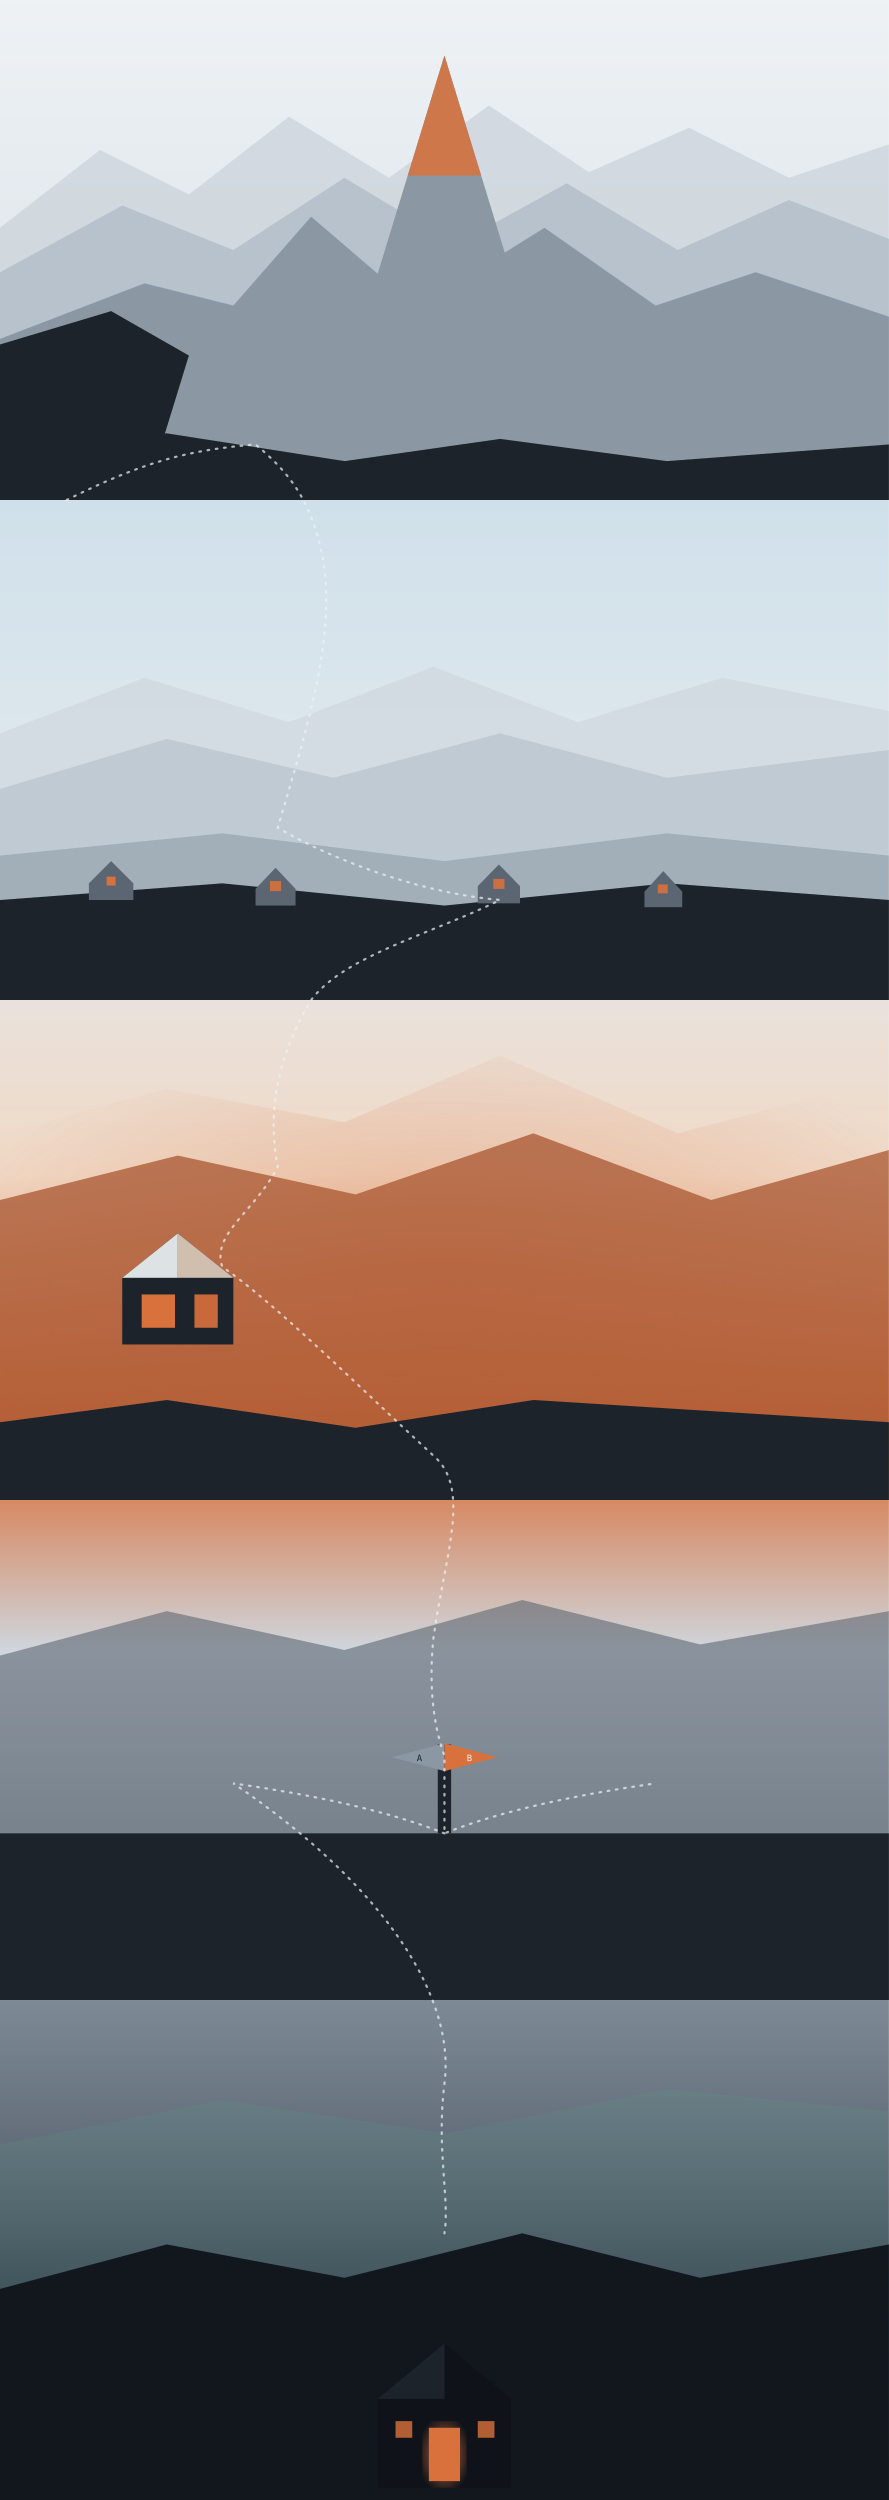
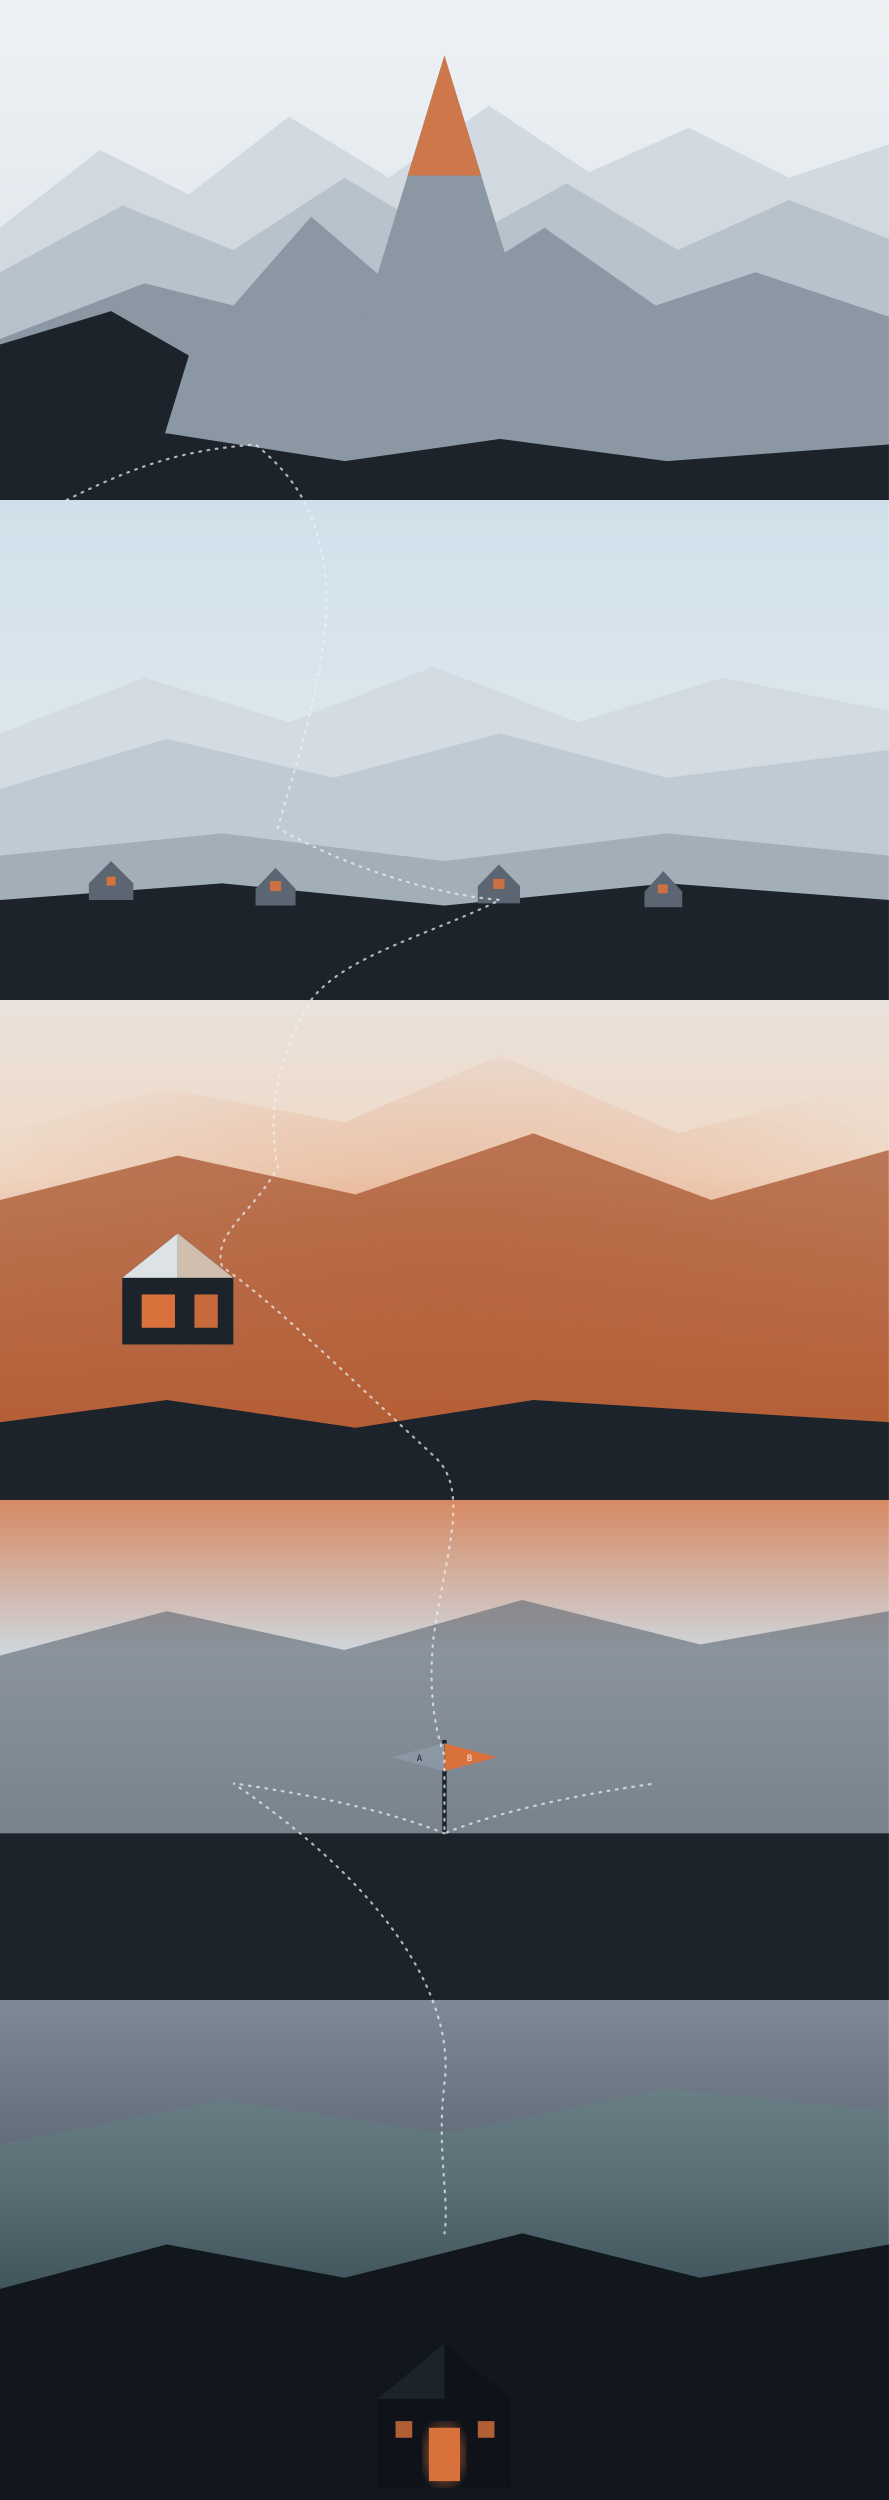
<svg xmlns="http://www.w3.org/2000/svg" viewBox="0 0 1600 4500" preserveAspectRatio="xMidYMid slice">
  <defs>
    <linearGradient id="sky" x1="0" y1="0" x2="0" y2="1" gradientUnits="objectBoundingBox">
      <stop offset="0%" stop-color="#eef2f5" />
      <stop offset="10%" stop-color="#e3e9ee" />
      <stop offset="20%" stop-color="#cfe0ea" />
      <stop offset="34%" stop-color="#e3e9ee" />
      <stop offset="47%" stop-color="#f0d9c6" />
      <stop offset="58%" stop-color="#d9713c" />
      <stop offset="66%" stop-color="#cfd7de" />
      <stop offset="77%" stop-color="#8b97a3" />
      <stop offset="87%" stop-color="#5b6672" />
      <stop offset="95%" stop-color="#243039" />
      <stop offset="100%" stop-color="#12171d" />
    </linearGradient>
    <radialGradient id="warmglow" cx="50%" cy="50%" r="60%">
      <stop offset="0%" stop-color="#d9713c" stop-opacity="0.9" />
      <stop offset="100%" stop-color="#d9713c" stop-opacity="0" />
    </radialGradient>
  </defs>
  <rect width="1600" height="4500" fill="url(#sky)" />
  <polygon points="0,410 180,270 340,350 520,210 700,320 880,190 1060,310 1240,230 1420,320 1600,260 1600,900 0,900" fill="#cfd7de" opacity="0.9" />
  <polygon points="0,490 220,370 420,450 620,320 820,440 1020,330 1220,450 1420,360 1600,430 1600,900 0,900" fill="#b7c2cc" />
  <polygon points="0,610 260,510 420,550 560,390 700,510 760,450 820,510 980,410 1180,550 1360,490 1600,570 1600,900 0,900" fill="#8b97a3" />
  <polygon points="800,100 650,590 950,590" fill="#8b97a3" />
  <polygon points="800,100 866,316 734,316" fill="#d9713c" opacity="0.85" />
  <polygon points="0,900 0,820 300,780 620,830 900,790 1200,830 1600,800 1600,900" fill="#1c232b" />
  <polygon points="0,1320 260,1220 520,1300 780,1200 1040,1300 1300,1220 1600,1280 1600,1800 0,1800" fill="#cfd7de" opacity="0.7" />
  <polygon points="0,1420 300,1330 600,1400 900,1320 1200,1400 1600,1350 1600,1800 0,1800" fill="#b7c2cc" opacity="0.7" />
  <polygon points="0,1540 400,1500 800,1550 1200,1500 1600,1540 1600,1800 0,1800" fill="#8b97a3" opacity="0.55" />
  <polygon points="0,1800 0,1620 400,1590 800,1630 1200,1590 1600,1620 1600,1800" fill="#1c232b" />
  <g>
    <polygon points="160,1590 200,1550 240,1590 240,1620 160,1620" fill="#5b6672" />
    <rect x="192" y="1578" width="16" height="16" fill="#d9713c" />
  </g>
  <g>
    <polygon points="460,1600 496,1562 532,1600 532,1630 460,1630" fill="#5b6672" />
    <rect x="486" y="1586" width="20" height="18" fill="#d9713c" opacity="0.9" />
  </g>
  <g>
    <polygon points="860,1595 898,1556 936,1595 936,1626 860,1626" fill="#5b6672" />
    <rect x="888" y="1582" width="20" height="18" fill="#d9713c" opacity="0.9" />
  </g>
  <g>
    <polygon points="1160,1605 1194,1568 1228,1605 1228,1633 1160,1633" fill="#5b6672" />
    <rect x="1184" y="1592" width="18" height="16" fill="#d9713c" opacity="0.9" />
  </g>
  <polygon points="0,2040 300,1960 620,2020 900,1900 1220,2040 1600,1940 1600,2700 0,2700" fill="url(#warmglow)" opacity="0.4" />
  <polygon points="0,2160 320,2080 640,2150 960,2040 1280,2160 1600,2070 1600,2700 0,2700" fill="#a85630" opacity="0.75" />
  <polygon points="220,2300 320,2220 420,2300 420,2420 220,2420" fill="#1c232b" />
  <polygon points="220,2300 320,2220 320,2300" fill="#eef2f5" opacity="0.92" />
  <polygon points="320,2220 420,2300 320,2300" fill="#f0d9c6" opacity="0.85" />
  <rect x="255" y="2330" width="60" height="60" fill="#d9713c" />
  <rect x="350" y="2330" width="42" height="60" fill="#d9713c" opacity="0.9" />
  <polygon points="0,2700 0,2560 300,2520 640,2570 960,2520 1600,2560 1600,2700" fill="#1c232b" />
  <polygon points="0,2980 300,2900 620,2970 940,2880 1260,2960 1600,2900 1600,3600 0,3600" fill="#5b6672" opacity="0.6" />
  <polygon points="0,3600 0,3300 1600,3300 1600,3600" fill="#1c232b" />
-   <rect x="788" y="3140" width="24" height="160" fill="#1c232b" />
+   <rect x="796" y="3132" width="8" height="168" fill="#1c232b" />
  <polygon points="800,3138 705,3163 800,3188" fill="#8b97a3" />
  <polygon points="800,3138 895,3163 800,3188" fill="#d9713c" />
  <text x="755" y="3170" font-family="'Space Mono', monospace" font-size="16" fill="#1c232b" text-anchor="middle">A</text>
  <text x="845" y="3170" font-family="'Space Mono', monospace" font-size="16" fill="#eef2f5" text-anchor="middle">B</text>
  <polygon points="0,3860 400,3780 800,3840 1200,3760 1600,3800 1600,4500 0,4500" fill="#4f9d8a" opacity="0.14" />
  <polygon points="0,4120 300,4040 620,4100 940,4020 1260,4100 1600,4040 1600,4500 0,4500" fill="#12171d" />
  <polygon points="680,4318 800,4218 920,4318 920,4478 680,4478" fill="#0f1319" />
  <polygon points="680,4318 800,4218 800,4318" fill="#1c232b" />
  <rect x="760" y="4358" width="80" height="120" fill="url(#warmglow)" />
  <rect x="772" y="4370" width="56" height="96" fill="#d9713c" />
  <rect x="712" y="4358" width="30" height="30" fill="#d9713c" opacity="0.8" />
  <rect x="860" y="4358" width="30" height="30" fill="#d9713c" opacity="0.8" />
  <polygon points="0,900 0,620 200,560 340,640 260,900" fill="#1c232b" />
  <path d="     M 120 900 C 260 830, 340 810, 460 800     C 520 850, 560 900, 580 1000     C 610 1150, 540 1350, 500 1490     C 620 1560, 780 1610, 900 1620     C 780 1680, 620 1720, 560 1800     C 500 1900, 480 2000, 500 2100     C 460 2180, 380 2220, 400 2280     C 500 2350, 650 2500, 780 2620     C 850 2680, 800 2800, 780 2950     C 770 3050, 785 3120, 800 3160     L 800 3300     C 900 3260, 1040 3230, 1180 3210     M 800 3300 C 700 3260, 560 3230, 420 3210     C 700 3400, 820 3600, 800 3750     C 785 3870, 810 3960, 800 4020   " fill="none" stroke="#eef2f5" stroke-width="4" stroke-dasharray="3 12" stroke-linecap="round" opacity="0.7" />
</svg>
